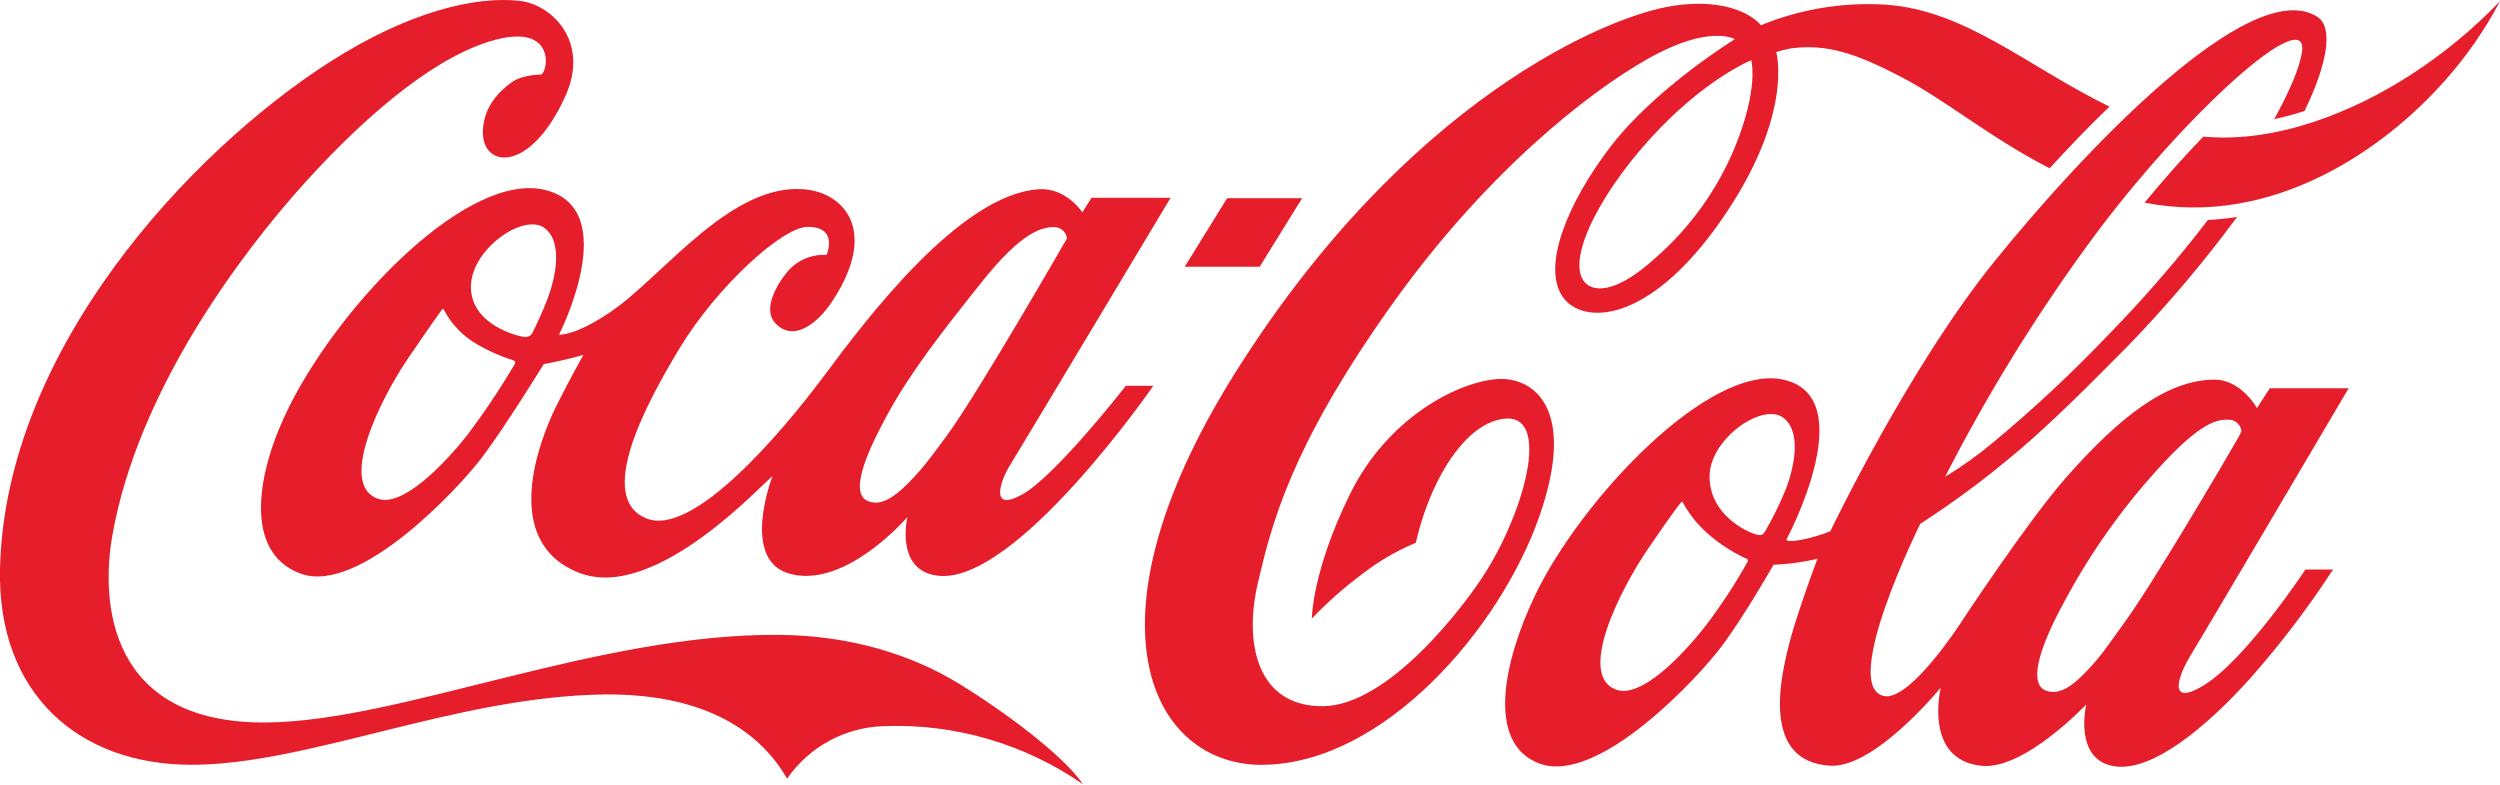
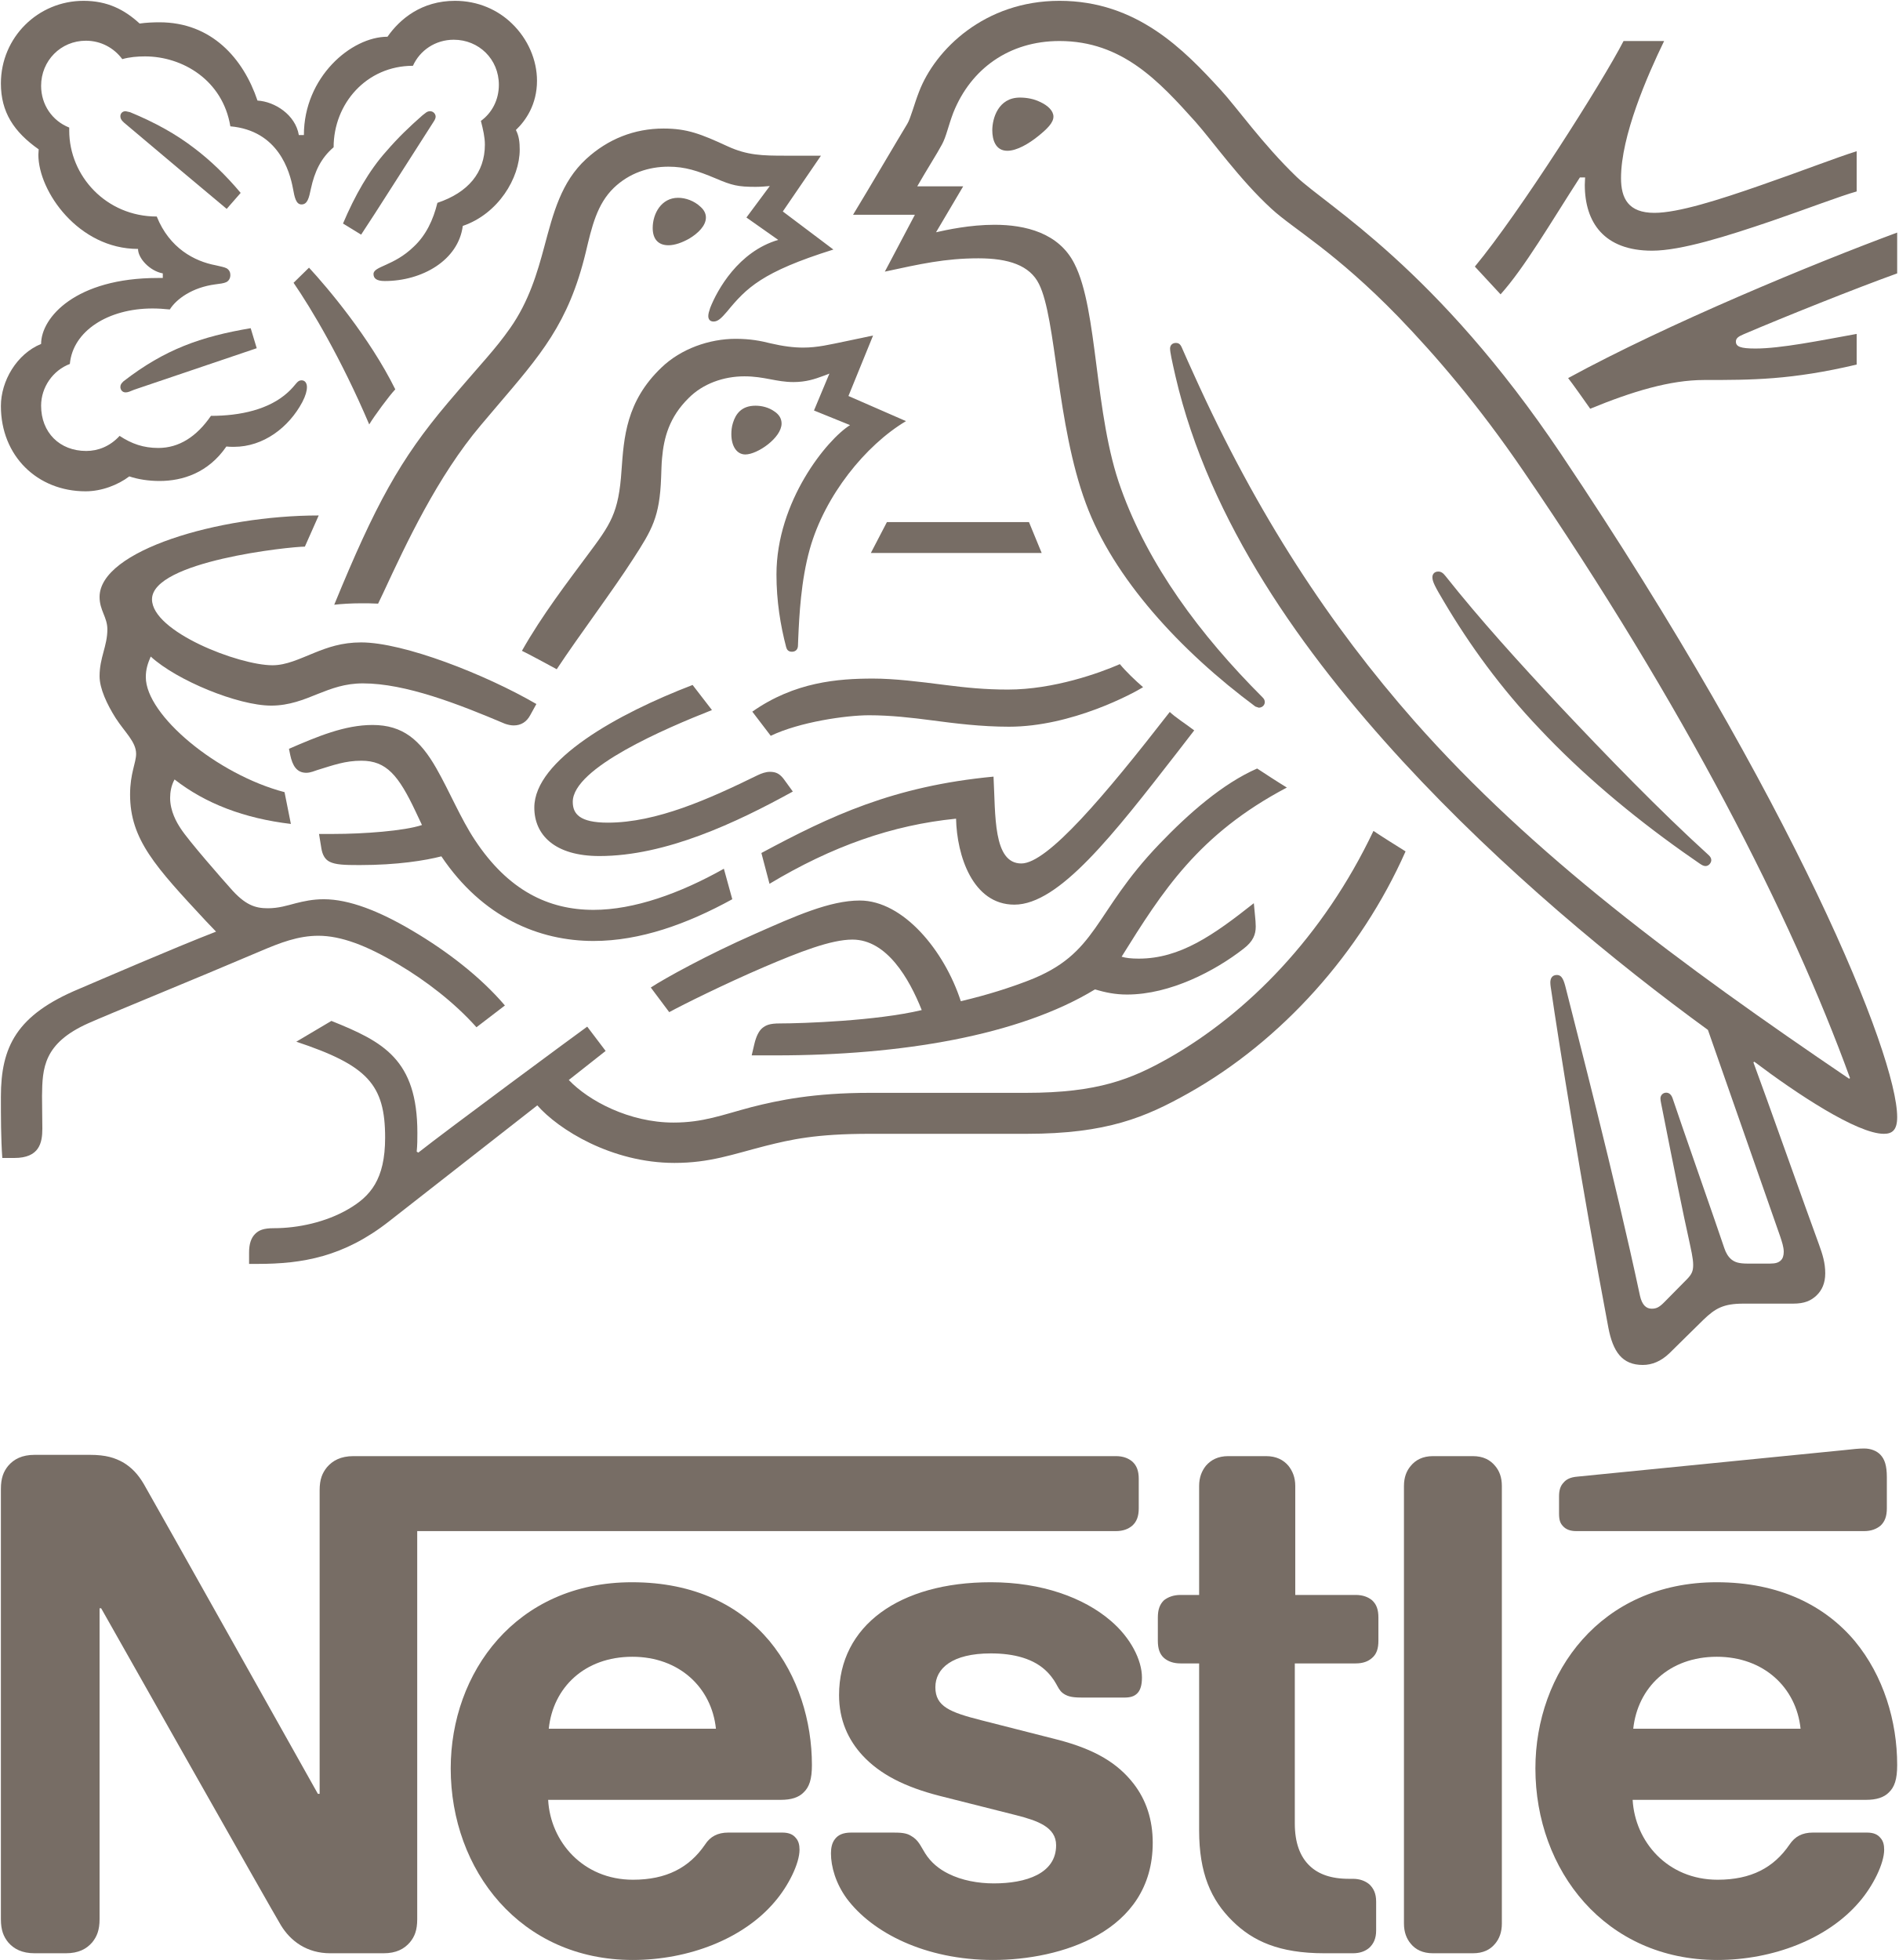
- <svg xmlns="http://www.w3.org/2000/svg" viewBox="0 0 615.08 192.94">
-   <path fill="#e61d2b" d="M430.88,14.81s-11.53,4.59-24.94,19.37S384.72,65.58,390.5,70c2.22,1.68,7.34,2,16.63-6.4a73.4,73.4,0,0,0,19.66-27.26c6-14.63,4.09-21.35,4.09-21.51M504.27,41.4c-14.9-7.64-25.79-17-37.12-22.79-10.81-5.55-17.8-7.87-26.54-6.7a27.08,27.08,0,0,0-3.6.9S441.51,28.18,423.6,54C405.46,80.18,389,80,384.32,72.81c-4.9-7.59,1.43-23.06,12-36.83,11.07-14.4,30.51-26.34,30.51-26.34s-6.2-3.79-21.42,4.84C390.56,22.86,365,42.86,341.28,76.59s-28.42,52.29-31.82,66.9-.31,30.26,15.89,30.26,35.06-24.71,40.38-33.3c9.89-16,16.34-40.54,2.88-37.17-6.63,1.66-12,9-15.39,16.07a68.75,68.75,0,0,0-4.88,14.2,56,56,0,0,0-13.13,7.64,97.09,97.09,0,0,0-12.46,11s.06-11.68,9.37-30.58,26.4-27.53,36.08-28.34c8.72-.7,20.07,6.7,10.45,34s-38,60.49-67.81,60.9c-27.51.38-45.51-34.73-7.22-96C346,24.48,395.71,3.71,411.85,1.4s21.39,4.81,21.39,4.81a69.43,69.43,0,0,1,30.69-5.06C483.64,2.48,498.88,16.43,519,26.23c-5.23,5-10.22,10.25-14.72,15.17m88.54-22.79c-13.66,8.76-32.56,16.7-50.72,15-4.6,4.75-9.52,10.25-14.45,16.25,31.49,6.23,59.08-13.28,73.75-29.89A97.91,97.91,0,0,0,615.08.3a122.82,122.82,0,0,1-22.27,18.31m-41.93,88.72a6.86,6.86,0,0,0,.58-1.31,3.18,3.18,0,0,0-2.89-2.76c-3-.14-7.09.43-17.82,12.31a161.54,161.54,0,0,0-22.81,32.36c-6.14,11.22-8.63,19.58-5.1,21.74a5.09,5.09,0,0,0,3.72.38c2.39-.57,5.1-2.81,9.22-7.58,1.93-2.24,4.07-5.41,6.63-8.92,7.1-9.66,24.94-40.07,28.47-46.22M439.42,120.25c1.79-4.68,4.07-13.87-.67-17.48-5.09-3.83-18.07,5.16-18.14,14.38-.09,9.44,9.14,13.71,11.35,14.31,1.26.34,1.7.29,2.31-.72a84.17,84.17,0,0,0,5.15-10.49m-9.82,17.17a39.24,39.24,0,0,1-8.92-5.69A28.6,28.6,0,0,1,414,123.6c-.18-.3-.36-.07-.56.2s-1,1-7.92,11.14-17.55,31.15-7.93,34.73c6.16,2.29,16.41-8.5,22-15.65a133.53,133.53,0,0,0,10.33-15.72c.29-.61,0-.75-.31-.88m109.12,24.27c-2.61,4.18-5.59,12.2,3,7.21,10.51-6.07,25.48-28.78,25.48-28.78H574a227.6,227.6,0,0,1-20.58,27c-10.65,11.8-23.64,22.52-32.79,21.46-10.69-1.25-7.34-15.28-7.34-15.28S498,189.58,487.42,188.41c-14.29-1.58-9.93-19.24-9.93-19.24S461.33,189,450.32,188.39c-17.26-1-12.92-22-8.12-36.79,2.57-7.91,4.95-14.12,4.95-14.12s-1.71.45-5.39,1c-1.92.27-5.42.47-5.42.47s-7.19,12.68-12.94,20.3-30.19,33.89-44.57,28.63c-13.3-4.86-8.9-25.22-1.16-41.4,11.3-23.59,43.08-57.48,61.41-53,19,4.61.43,39.28.43,39.28s0,.13.2.22c.38.14,1.37.25,3.66-.2a41.13,41.13,0,0,0,6.95-2.07s19.1-40,40.2-66.17S553.71-6.7,570.23,4.2c4,2.68,2.2,11.91-3.24,23.11a74.1,74.1,0,0,1-7.46,2c3.64-6.61,6.05-12.18,6.77-16.07,2.49-13.52-29.08,15-51.64,45.64a425.28,425.28,0,0,0-36.1,58.43A98.92,98.92,0,0,0,490.2,109a333.22,333.22,0,0,0,28.64-26.74,311.87,311.87,0,0,0,24.38-28.14,66.14,66.14,0,0,0,7.17-.74,308.92,308.92,0,0,1-26.9,31.78c-9,9.1-18.74,18.89-27.2,26a226.54,226.54,0,0,1-23.86,17.73s-19.73,39.79-9,42.34c6.31,1.52,18.77-17.67,18.77-17.67s16.26-24.81,26.06-36c13.37-15.2,24.88-24,36.38-24.16,6.7-.12,10.65,7,10.65,7l3.15-4.88h19.4s-36.23,61.48-39.13,66.11M592.81,18.61c-13.66,8.76-32.56,16.7-50.72,15-4.6,4.75-9.52,10.25-14.45,16.25,31.49,6.23,59.08-13.28,73.75-29.89A97.91,97.91,0,0,0,615.08.3a122.82,122.82,0,0,1-22.27,18.31M320.36,48.77H301.91L291.48,65.62l18.45,0ZM233,107.12c7.85-10.76,29.51-48.47,29.51-48.47a3.17,3.17,0,0,0-2.88-2.76c-3-.14-8,.87-17.93,13.3s-17.64,22.32-23.26,32.61c-6.16,11.23-8.85,19.15-5.31,21.3a5.26,5.26,0,0,0,3.71.38c2.3-.58,5.31-2.89,9.44-7.64,1.94-2.22,4.14-5.21,6.72-8.72m-99-51c-5.1-3.85-18.07,5.16-18.14,14.36-.08,9.45,11.67,12.34,13.19,12.41a2.31,2.31,0,0,0,1.29-.27,1.54,1.54,0,0,0,.62-.68,89.27,89.27,0,0,0,3.72-8.34c1.79-4.68,4.06-13.87-.68-17.48m-7.69,32.53a43,43,0,0,1-10-4.6,20.82,20.82,0,0,1-7.14-7.91c-.18-.3-.38-.07-.56.2s-1.22,1.57-8.16,11.75-17.22,31-7.59,34.58C99,125,109.37,114.12,115,107a185.55,185.55,0,0,0,11.66-17.46c.23-.61,0-.75-.34-.86M277,94.92h6.76s-33.87,49-53,46.72c-10.68-1.25-7.51-14.43-7.51-14.43s-15,17.56-28.78,14c-12.5-3.21-4.43-24-4.43-24-1.42.57-28.47,31.06-47.48,23.75-19.89-7.68-9.56-33.21-5.78-40.89,3.21-6.47,6.76-12.77,6.76-12.77s-3.05.86-5,1.3-4.77,1-4.77,1-9.41,15.29-15.16,22.92-30.19,33.85-44.59,28.63-10.83-25.37-2.74-41.37c13.12-25.95,44.25-57.84,63-53,18.94,4.83,3.26,35.55,3.26,35.55s3.77.49,12.8-5.67c13-8.87,30.16-32.73,48.74-29.93C207.84,48.05,216,57,204.84,74c-3.56,5.46-9.53,10.34-14.1,5.51-2.85-3-.36-8.47,2.63-12.21a11.7,11.7,0,0,1,10-4.58s3.07-7-4.74-6.9c-6.32.12-22.32,14.85-31.35,29.73-8.28,13.66-20.83,36.93-8.23,42,11.55,4.66,33.53-21.43,43.71-35.1S236.14,47.8,255.6,46.56c6.7-.44,10.69,5.67,10.69,5.67l2.25-3.56H288s-36.65,61.16-39.51,65.79c-2.25,3.62-5.24,11.76,3,7.2S277,94.92,277,94.92m-10.59,98a80.59,80.59,0,0,0-48.9-14.27,30,30,0,0,0-23.86,12.93c-7.42-12.95-22.09-20.9-44.77-20.72-36.65.42-73,17.32-101.8,17.3C19.48,188.16-.65,170.81,0,140,1.21,85.93,46.9,37.24,81,15.33,100.66,2.74,117.1-1,127.85.21c7.84.87,17.27,9.93,11.32,23.28C130.43,43,118.36,41.4,118.81,32.07c.25-6.07,4.29-9.89,7.33-12,1.93-1.33,5.34-1.71,7.12-1.75,1.73-1.46,3-12.14-11-8.63S91.26,27,75.12,44.83,33.85,96.36,27.64,131.75c-2.9,16.41-1,46.34,37.91,46,33-.27,81.64-22,126.34-21.55,17.35.17,32.45,4.85,44.22,12.11,11.56,7.12,25.42,17.52,30.34,24.62" />
+ <svg xmlns="http://www.w3.org/2000/svg" version="1.2" baseProfile="tiny-ps" viewBox="0 0 1564 1615" width="1564" height="1615">
+   <defs>
+     <clipPath clipPathUnits="userSpaceOnUse" id="cp1">
+       <path d="M-744.98 -599.78L14873.8 -599.78L14873.8 18692.03L-744.98 18692.03L-744.98 -599.78Z" />
+     </clipPath>
+   </defs>
+   <style>
+ 		tspan { white-space:pre }
+ 		.txt0 { font-size: 15px;fill: #000000;font-family: "Nestle   Text" } 
+ 		.shp1 { fill: #776d65 } 
+ 	</style>
+   <g id="Clip-Path: Clip-Path: Page 1" clip-path="url(#cp1)">
+     <g id="Clip-Path: Page 1">
+       <g id="Page 1">
+         <text id="Nestlé –  " style="transform: matrix(0,13.088,-13.092,0,-1061.82,141.993)">
+           <tspan x="0" y="0" class="txt0">Nestlé – 
+ </tspan>
+         </text>
+         <text id="Annual Review 2020 " style="transform: matrix(0,13.088,-13.092,0,-1061.82,916.48)">
+           <tspan x="0" y="0" class="txt0">Annual Review 2020
+ </tspan>
+         </text>
+         <path id="Path 7" fill-rule="evenodd" class="shp1" d="M924.11 788.31C927.64 789.38 932.11 789.89 938.23 789.89C972.42 789.89 999.93 770.41 1033.05 744.22L1034.07 754.94C1034.33 757.7 1034.62 760.46 1034.62 763.44C1034.62 769.86 1032.63 775.64 1024.38 781.89C1001.33 799.84 964.29 819.48 928.58 819.48C918.63 819.48 910.89 817.78 902.13 815.27C839.54 853.37 742.25 869.61 639.23 869.61L619.33 869.61L621.54 860.17C622.98 854.18 625.07 849.71 627.96 847.2C630.98 844.74 634 843.29 642.5 843.29C660.95 843.29 722.1 841.21 759.43 832.28C749.18 806.51 730.73 774.2 702.33 774.2C684.64 774.2 658.62 784.4 629.53 796.82C596.28 811.1 562.9 827.73 551.38 833.98L536.2 813.7C547.47 806.26 583.06 786.61 621.79 769.6C654.92 754.94 683.62 742.01 708.37 742.01C744.21 742.01 778.14 783.34 791.62 824.97C814.41 819.61 832.35 813.7 846.98 808.09C905.11 785.85 900.13 752.85 955.28 695.41C979.22 670.41 1007.37 645.66 1035.77 633.24C1041.55 637.03 1052.52 644.21 1060.26 648.93C987.21 687.41 957.49 734.78 924.11 788.31ZM963.78 586.64C968.76 591.36 976.75 596.34 983.94 601.82L970.08 619.77C917.44 687.54 872.66 745.41 835.76 745.41C801.31 745.41 788.35 704.8 787.71 674.57C735.07 679.8 685.45 697.36 634 728.23L627.32 702.85C684.13 672.36 735.96 647.74 818.58 639.92C820.28 671.43 818.07 711.48 841.5 711.48C862.97 711.48 909.83 656.12 963.78 586.64ZM697.1 281.14L719.34 276.46L699.05 326.29L746.46 347C713.08 366.9 679.66 408.23 667.25 452.24C659.89 478.39 658.49 507.6 657.68 526.05L657.43 532.43C657.17 535.45 655.21 537.02 652.45 537.02C649.43 537.02 648.24 535.19 647.73 533.24C643.01 515.29 639.74 495.14 639.74 473.41C639.74 413.08 681.36 362.18 700.37 350.28L670.65 338.24L683.36 307.84L678.09 309.84C671.41 312.31 664.1 314.81 653.77 314.81C639.48 314.81 629.79 310.09 613.29 310.09C596.28 310.09 579.15 316.09 567.37 328C551.38 343.73 546.92 360.74 545.47 377.62C544.96 382.85 544.96 388.08 544.7 393.6C543.51 426.05 537.22 436.51 521.53 460.74C504.27 487.57 477.65 522.78 458.69 551.44C452.65 548.16 435.26 538.72 430.03 536.26C446.65 506.79 468.13 478.94 483.82 457.72C503.08 431.91 509.75 423.03 512.09 387.44C514.05 360.74 515.75 330.76 544.96 302.87C560.95 287.43 584.38 279.18 606.1 279.18C618.26 279.18 626.77 280.88 634.76 282.88C645.26 285.35 654.02 286.41 661.76 286.41C673.67 286.41 683.62 283.9 697.1 281.14ZM856.8 83.93C863.48 86.95 867.94 91.37 867.94 96.09C867.94 101.07 862.97 106.04 855.49 112.08C847.79 118.33 837.84 124.24 829.97 124.24C820.15 124.24 817.56 115.06 817.56 107.36C817.56 97.67 822.4 80.4 840.31 80.4C846.47 80.4 852.25 81.68 856.8 83.93ZM858.25 455.64L717.51 455.64L730.73 430.21L847.79 430.21L858.25 455.64ZM550.74 202.09C542.2 202.09 537.77 196.86 537.77 187.85C537.77 175.94 544.96 162.98 558.69 162.98C564.86 162.98 571.92 165.44 577.19 170.42C580.29 173.18 581.61 176.2 581.61 179.22C581.61 185.89 575.32 192.14 567.88 196.61C562.1 199.88 555.97 202.09 550.74 202.09ZM1268.57 600.63C1236.6 567.13 1210.7 531.28 1189.74 495.82C1182.81 484.17 1180.17 479.45 1180.17 475.67C1180.17 473.16 1181.74 470.95 1185.02 470.95C1187.27 470.95 1188.97 472.09 1190.93 474.6C1219.46 510.57 1252.07 546.46 1283.75 580.35C1324.19 623.29 1367.39 667.9 1407.74 704.55C1409.31 706 1409.95 707.31 1409.95 708.76C1409.95 710.84 1407.99 713.61 1405.23 713.61C1403.53 713.61 1402.21 712.8 1400.26 711.48L1386.78 702.08C1343.58 671.43 1303.01 637.28 1268.57 600.63ZM1162.27 1601.5C1158.87 1597.42 1156.74 1592.06 1156.74 1585L1156.74 1224.44C1156.74 1217.21 1158.87 1211.98 1162.27 1207.94C1166.31 1202.97 1172.22 1199.82 1180.72 1199.82L1213.42 1199.82C1222.1 1199.82 1227.84 1202.97 1231.92 1207.94C1235.32 1211.98 1237.4 1217.21 1237.4 1224.44L1237.4 1585C1237.4 1592.06 1235.32 1597.42 1231.92 1601.5C1227.84 1606.48 1222.1 1609.45 1213.42 1609.45L1180.72 1609.45C1172.22 1609.45 1166.31 1606.48 1162.27 1601.5ZM643.95 348.96C643.95 360.74 624.05 374.47 614.1 374.47C607.04 374.47 602.57 367.67 602.57 357.72C602.57 355 602.83 351.72 603.89 348.45C606.1 341.22 610.82 334.29 622.47 334.29C627.7 334.29 633.49 335.73 638.04 339.01C642.25 341.77 643.95 345.3 643.95 348.96ZM274.62 687.16C299.74 687.16 333.25 684.65 347.67 679.8L342.44 668.71C328.4 638.98 318.45 626.82 297.79 626.82C284.31 626.82 274.62 630.48 261.39 634.52C259.56 635.07 255.91 636.77 252.38 636.77C244.38 636.77 240.98 630.74 239.15 622.23L238.09 617C261.65 606.8 284.05 597.36 306.93 597.36C331.98 597.36 346.22 609.82 359.44 632.95C370.58 652.46 379.6 674.57 391.25 692.13C418.76 733.76 451.88 749.71 489.05 749.71C522.3 749.71 560.14 736.23 596.41 715.82L603.34 740.95C566.18 761.36 527.44 775.34 489.05 775.34C444.14 775.34 397.54 756 363.65 705.61C350.43 709.01 327.51 712.8 296.22 712.8C283.76 712.8 276.57 712.54 271.6 710.08C267.56 708.08 265.6 704.04 264.79 699.06L262.84 687.16L274.62 687.16Z" />
+         <path id="Path 8" fill-rule="evenodd" class="shp1" d="M1537.47 1483.04L1345.15 1483.04C1347.11 1517.44 1373.81 1548.86 1415.18 1548.86C1442.82 1548.86 1461.4 1538.91 1474.37 1519.95C1478.83 1513.27 1484.83 1510 1493.76 1510L1538.11 1510C1543.89 1510 1547.16 1511.7 1549.37 1514.46C1551.63 1516.93 1552.39 1520.2 1552.39 1524.12C1552.39 1535.38 1543.38 1553.84 1531.98 1567.06C1506.05 1597.55 1460.89 1614.98 1414.93 1614.98C1322.61 1614.98 1265.04 1541.17 1265.04 1457.11C1265.04 1378.32 1318.7 1303.74 1414.42 1303.74C1466.37 1303.74 1503.84 1323.25 1528.16 1352.17C1551.88 1380.83 1563.11 1418.24 1563.11 1454.38C1563.11 1466.16 1560.9 1472.58 1556.18 1477C1552.14 1481.09 1545.97 1483.04 1537.47 1483.04ZM1483.51 1424.41C1479.98 1390.52 1453.15 1365.14 1414.54 1365.14C1375.25 1365.14 1349.32 1390.52 1345.66 1424.41L1483.51 1424.41ZM1286.22 374.21C1478.83 661.35 1563.11 869.87 1563.11 920.51C1563.11 931.26 1558.94 934.24 1552.14 934.24C1530.16 934.24 1479.98 900.99 1445.41 874.84L1444.65 875.35C1454.6 902.05 1488.23 997.09 1498.61 1025.23C1501.71 1033.74 1503.84 1040.67 1503.84 1049.17C1503.84 1057.42 1501.07 1063.16 1496.73 1067.37C1492.06 1071.79 1486.78 1074.17 1477.26 1074.17L1436.4 1074.17C1419.9 1074.17 1413.22 1078.09 1403.53 1087.4C1390.05 1100.75 1386.78 1103.77 1375.51 1114.99C1368.58 1121.67 1361.14 1124.69 1353.53 1124.69C1336.39 1124.69 1328.91 1113.67 1325.12 1093.82C1303.27 978.38 1283.24 851.92 1278.26 817.23C1277.97 815.02 1277.33 812 1277.33 809.53C1277.33 806.26 1278.78 803.37 1282.69 803.37C1287.02 803.37 1288.47 807.57 1290.3 815.02C1298.67 848.65 1330.35 969.87 1351.19 1067.63C1352.89 1075.36 1356.42 1078.34 1360.84 1078.34C1364.54 1078.34 1367 1077.32 1371.34 1072.86L1389.8 1054.15C1393.96 1049.94 1395.03 1047.22 1395.03 1042.24C1395.03 1036.76 1393.2 1029.4 1391.5 1021.28C1387.58 1004.02 1378.27 958.22 1370.28 917.49C1368.83 909.79 1368.07 907.28 1368.07 905.07C1368.07 902.56 1370.02 900.35 1372.79 900.35C1374.87 900.35 1376.83 901.54 1378.02 904.82C1384.01 923.02 1415.44 1012.52 1420.71 1028.51C1421.98 1032.42 1423.98 1035.69 1426.7 1037.9C1429.47 1039.99 1432.49 1041.18 1440.18 1041.18L1458.13 1041.18C1463.1 1041.18 1465.31 1040.29 1467.06 1038.71C1468.88 1037.14 1469.65 1034.5 1469.65 1031.48C1469.65 1027.44 1468.08 1022.98 1466.76 1018.94L1407.19 848.65C1330.86 793.03 1237.91 716.46 1155.85 627.46C1073.49 537.96 996.36 430.21 968.5 310.09C965.49 296.87 964.04 290.2 964.04 287.18C964.04 284.41 966 282.58 968.76 282.58C970.97 282.58 972.42 283.39 973.73 286.41C977.01 293.85 980.15 301.04 983.68 308.65C1036.03 424.73 1096.15 515.55 1165.25 594.08C1262.79 704.55 1383.76 794.1 1523.48 888.83L1524.25 888.32C1475.56 754.43 1388.22 582.86 1255.09 388.08C1217.89 333.52 1182.55 292.66 1152.32 261.28C1099.68 207.07 1065.49 188.62 1047.55 171.99C1021.4 148.05 998.74 115.86 985 100.43C955.03 67.05 924.62 33.8 872.92 33.8C831.55 33.8 799.87 56.68 785.45 92.82C781.16 104.09 779.71 112.34 776.18 118.88C772.1 126.58 763.73 139.55 755.73 153.54L793.58 153.54L771.21 191.38C779.97 189.42 799.06 185.21 819.39 185.21C844.77 185.21 872.41 191.89 885.21 217.27C904.85 255.5 901.32 341.52 923.6 402.62C946.1 465.42 988.4 522.78 1040.11 574.48C1041.55 575.89 1042.06 576.95 1042.06 578.65C1042.06 580.86 1040.11 583.11 1037.09 583.11L1034.33 582.18C972.42 536.26 917.18 476.18 894.65 414.78C870.41 349.47 870.41 262.69 856.04 234.03C848.43 218.59 830.78 212.85 806.16 212.85C778.65 212.85 757.99 217.57 729.03 223.82L753.78 176.97L702.84 176.97C714.11 158.51 741.49 111.91 747.48 102.13C750.25 97.67 753.27 85.63 757.18 75.68C770.4 40.99 811.14 0.68 872.92 0.68C936.83 0.68 975.69 41.24 1005.67 73.98C1019.15 88.65 1040.36 118.88 1068.26 145.71C1093.64 169.91 1183.74 221.36 1286.22 374.21ZM1371.09 33.8C1357.31 62.2 1335.58 111.91 1335.58 146.73C1335.58 163.49 1341.62 175.39 1363.09 175.39C1382.61 175.39 1416.24 164.68 1450.39 152.77C1483 141.5 1514.3 129.34 1529.73 124.62L1529.73 157.75C1516.25 161.53 1489.04 171.99 1459.32 182.2C1423.43 194.4 1385.33 206.56 1361.14 206.56C1321.72 206.56 1305.73 183.39 1305.73 152.26C1305.73 150.26 1305.99 148.05 1305.99 146.22L1301.69 146.22C1277.84 183.13 1256.11 220.55 1236.34 242.53L1215.16 219.66C1252.07 175.14 1320.4 67.43 1337.67 33.8L1371.09 33.8ZM1430.23 281.44C1430.23 285.6 1433.93 287.18 1446.35 287.18C1467.18 287.18 1499.5 280.63 1529.73 275.14L1529.73 300.4C1475.81 313.11 1443.46 313.11 1404.08 313.11C1376.06 313.11 1344.89 322.51 1310.2 336.8C1308.5 334.29 1294.21 314.13 1292 311.54C1374.06 266.77 1494.52 217.02 1563.11 191.63L1563.11 225.27C1528.96 237.56 1469.65 261.28 1436.65 275.4C1431.93 277.35 1430.23 278.93 1430.23 281.44Z" />
+         <path id="Path 9" class="shp1" d="M646.97 128.28C628.21 128.28 615.8 128.03 599.56 120.58C577.44 110.38 566.18 105.91 546.66 105.91C522.72 105.91 500.82 114.55 482.92 131.04C462.34 150.01 455.92 175.39 448.48 203.16C442.7 224.76 435.77 248.31 420.46 270.17C407.49 288.62 398.05 297.64 368.63 332.33C329.72 378.42 309.31 415.59 275.38 498.29C281.04 497.65 289.03 497.1 297.79 497.1C302.25 497.1 305.78 497.1 311.52 497.39L315.73 488.59C334.7 447.77 360.38 392.67 396.22 350.28L408.55 335.73C445.46 292.41 468.38 266.77 482.62 207.88C487.6 186.91 491.81 168.21 505.8 154.73C518.51 142.57 534.5 137.34 550.74 137.34C564.48 137.34 574.68 140.74 589.61 146.99C603.08 152.77 608.06 153.96 622.47 153.96C627.32 153.96 630.98 153.54 634.25 153.28L614.99 179.22L641.18 197.67C608.31 207.32 590.92 239 585.14 253.67C584.12 256.69 583.57 258.65 583.57 260.47C583.57 262.69 584.63 264.94 587.9 264.94C591.56 264.94 594.33 262.17 599.05 256.69C614.99 237.3 627.7 224.08 686.64 205.62L644.97 174.24L676.39 128.28L646.97 128.28ZM129.96 229.05C62.52 229.05 33.87 261.54 33.87 283.39C13.71 291.64 0.74 314.01 0.74 334.54C0.74 375.66 30.72 404.83 70.52 404.83C83.74 404.83 97.22 399.6 106.53 392.54C113.46 394.88 122.22 396.32 131.41 396.32C150.37 396.32 171.59 389.65 186.51 367.92C188.72 368.18 190.55 368.18 192.81 368.18C217 368.18 237.96 352.23 249.1 331.27C251.82 326.04 252.89 322 252.89 318.98C252.89 315.83 251.44 313.37 248.42 313.37C244.64 313.37 244.13 317.03 237.15 323.32C221.72 337.43 198.04 342.66 173.8 342.66C161.89 359.97 147.35 369.11 130.47 369.11C118.18 369.11 108.49 365.71 98.54 359.16C90.54 367.92 80.59 371.58 71.03 371.58C49.17 371.58 33.87 356.4 33.87 334.29C33.87 318.98 43.69 305.12 57.55 299.89C60.02 272.63 89.23 254.18 125.62 254.18C130.22 254.18 134.94 254.48 139.91 254.99C145.4 246.23 158.62 236.79 177.33 234.32C181.28 233.77 184.26 233.52 186.51 232.45C188.72 231.31 189.79 229.05 189.79 226.59C189.79 224.5 188.98 222.5 186.77 221.1C184.81 220.04 181.54 219.53 177.71 218.59C160.32 215.32 139.66 204.6 129.15 178.41C87.53 178.41 57.04 145.03 57.04 107.62L57.04 105.11C43.13 99.62 33.87 86.4 33.87 70.71C33.87 50.04 50.07 33.55 70.77 33.55C83.19 33.55 93.95 39.54 100.75 48.73C106.53 47.03 113.21 46.47 119.46 46.47C150.37 46.47 183.49 65.99 189.79 104.09C229.46 107.62 238.73 141.25 241.36 155.24C242.68 162.47 243.83 168.46 248.42 168.46C253.4 168.46 254.59 162.98 256.16 155.49C259.18 141.5 264.41 130.24 274.87 121.35C274.87 85.38 301.96 54.21 340.22 54.21C345.96 41.5 358.68 32.74 373.86 32.74C394.52 32.74 411.02 48.73 411.02 69.9C411.02 82.36 405.28 93.07 396.22 99.62C398.05 106.81 399.5 113.1 399.5 119.14C399.5 142.31 385.64 158.64 360.38 167.14C356.98 181.17 350.94 193.85 340.99 203.16C324.49 219.27 307.74 219.27 307.74 225.78C307.74 229.35 310.2 231.56 317.05 231.56C347.67 231.56 377.64 214.55 381.3 186.15C410.51 176.2 428.2 146.73 428.2 123.31C428.2 117.31 427.65 112.08 425.05 107.11C433.17 99.37 442.44 86.14 442.44 66.5C442.44 49.49 435 32.1 421.78 19.39C410.26 8.16 393.88 0.68 374.88 0.68C347.41 0.68 329.47 15.6 319.26 30.27C289.28 30.27 250.38 63.65 250.38 111.27L246.21 111.27C243.45 94.65 226.44 83.68 212.15 82.87C200.5 48.17 174.31 18.37 131.41 18.37C126.43 18.37 120.39 18.62 115.04 19.39C102.45 7.86 88.46 0.68 68.82 0.68C31.36 0.68 0.74 30.78 0.74 68.75C0.74 92.44 11.46 108.68 31.87 123.05L31.61 127.51C31.61 157.75 64.73 205.11 113.72 205.11C113.72 212.85 123.41 223.31 134.13 225.27L134.13 229.05L129.96 229.05Z" />
+         <path id="Path 10" class="shp1" d="M818.83 1551.88C805.91 1551.88 792.39 1549.42 781.41 1543.89C773.68 1540.1 767 1534.62 762.28 1527.14C758.24 1520.71 756.8 1516.17 750.5 1512.64C746.72 1510.26 742 1510 735.71 1510L701.43 1510C694.08 1510 690.42 1512.21 688.04 1515.23C685.45 1518.38 684.64 1522.71 684.64 1527.14C684.64 1538.15 688.59 1551.88 697.61 1564.3C718.57 1592.45 762.28 1614.98 818.32 1614.98C873.43 1614.98 949.75 1592.19 949.75 1518.38C949.75 1499.29 944.27 1483.04 934.06 1469.82C921.09 1453.07 902.64 1441.54 871.22 1433.42L808.63 1417.48C782.86 1410.93 770.66 1406.21 770.66 1390.26C770.66 1374.79 784.43 1362.37 816.37 1362.37C835.08 1362.37 852.25 1366.54 863.22 1378.06C872.41 1387.76 870.71 1392.73 877.89 1396.51C882.23 1398.77 887.21 1398.77 894.9 1398.77L926.07 1398.77C931.04 1398.77 934.57 1397.96 937.34 1394.94C939.55 1392.48 940.87 1388.56 940.87 1382.27C940.87 1367.86 931.55 1349.4 915.06 1335.41C892.95 1316.41 858.25 1303.74 816.37 1303.74C740.94 1303.74 691.31 1339.58 691.31 1396.77C691.31 1417.22 698.8 1433.68 710.83 1446.65C724.99 1461.83 745.02 1472.29 774.19 1479.77L837.33 1495.71C854.72 1500.18 870.15 1505.41 870.15 1520.46C870.15 1543.89 845.28 1551.88 818.83 1551.88ZM241.87 233.01C256.42 254.18 281.04 295.3 304.21 349.72C308.25 342.92 320.71 326.04 325.68 320.81C304.46 277.91 269.64 236.79 254.59 220.55L241.87 233.01ZM635.02 606.29C658.74 594.89 697.1 589.36 716.06 589.36C733.49 589.36 751.31 591.36 767.94 593.57C786.64 596.04 808.37 598.8 831.29 598.8C883.12 598.8 933.81 571.21 941.8 566.23C935.38 560.71 927.39 553.01 922.67 547.23C906.17 554.46 868.2 568.19 830.48 568.19C811.65 568.19 795.96 566.62 778.65 564.4C757.18 561.64 736.77 559.13 719.34 559.13C690.42 559.13 654.66 561.9 619.84 586.39L635.02 606.29ZM586.59 585.07L570.64 564.4C508.82 588.09 440.23 626.27 440.23 665.43C440.23 687.8 456.86 705.36 493.89 705.36C548.49 705.36 606.74 677.85 653.22 652.21L646.67 643.19C642.76 637.54 639.48 635.97 634.25 635.97C630.98 635.97 627.32 637.28 624.3 638.73C584.38 658.25 541.05 677.85 500.82 677.85C477.65 677.85 471.91 670.66 471.91 660.71C471.91 632.69 548.49 600.12 586.59 585.07ZM1116.94 1370.62C1122.85 1370.62 1127.15 1369.05 1130.42 1366.16C1134.12 1363.01 1135.69 1358.59 1135.69 1351.91L1135.69 1332.91C1135.69 1326.23 1134.12 1321.94 1130.42 1318.53C1127.15 1315.9 1122.85 1314.2 1116.94 1314.2L1067.19 1314.2L1067.19 1224.44C1067.19 1217.21 1064.86 1211.98 1061.58 1207.81C1057.5 1202.97 1051.63 1199.82 1043.13 1199.82L1011.96 1199.82C1003.46 1199.82 997.67 1202.97 993.51 1207.81C990.23 1211.98 987.98 1217.21 987.98 1224.44L987.98 1314.2L972.67 1314.2C966.93 1314.2 962.47 1315.9 959.06 1318.53C955.54 1321.94 953.96 1326.23 953.96 1332.91L953.96 1351.91C953.96 1358.59 955.54 1363.01 959.06 1366.16C962.47 1369.05 966.93 1370.62 972.67 1370.62L987.98 1370.62L987.98 1508.17C987.98 1543.38 997.67 1565.49 1015.62 1583.05C1032.11 1599.25 1053.59 1609.45 1091.18 1609.45L1114.6 1609.45C1120.34 1609.45 1124.68 1607.88 1128.08 1605.03C1131.61 1601.76 1133.82 1597.42 1133.82 1590.74L1133.82 1566.81C1133.82 1560.13 1131.61 1555.79 1128.08 1552.52C1124.68 1549.8 1120.34 1548.1 1114.6 1548.1L1111.2 1548.1C1096.41 1548.1 1086.2 1544.14 1079.27 1537.6C1071.02 1529.9 1066.81 1518.12 1066.81 1502.56L1066.81 1370.62L1116.94 1370.62ZM1535.9 1261.6C1541.68 1261.6 1545.97 1259.9 1549.37 1257.14C1552.9 1253.86 1554.6 1249.4 1554.6 1242.89L1554.6 1217.21C1554.6 1207.26 1552.65 1202.29 1549.37 1198.76C1546.36 1195.48 1541.38 1193.53 1535.9 1193.53C1531.43 1193.53 1527.01 1194.04 1519.65 1194.84L1299.74 1216.7C1293.44 1217.21 1290.3 1219.17 1288.21 1221.67C1285.58 1224.44 1284.52 1227.97 1284.52 1232.94L1284.52 1247.19C1284.52 1252.67 1285.58 1255.18 1287.66 1257.39C1290.04 1260.15 1293.7 1261.6 1298.67 1261.6L1535.9 1261.6Z" />
+         <path id="Path 11" class="shp1" d="M1131.61 684.65C1090.24 771.82 1027.4 835.17 962.98 871.82C932.36 889.09 904.85 900.48 845.28 900.48L716.61 900.48C670.65 900.48 641.69 906.52 619.07 912.26C594.84 918.68 579.4 924.97 554.91 924.97C518.51 924.97 484.88 907.03 468.64 889.89L498.99 865.95L483.82 845.93C475.06 852.18 367.31 931.77 344.65 949.72L343.33 948.91C343.88 943.43 343.88 938.45 343.88 933.48C343.88 872.89 315.73 858.34 273.04 841.21L244.13 858.34C302.76 877.86 317.31 893.55 317.31 937.39C317.31 972.08 304.97 985.82 287.03 996.28C268.58 1007.03 245.66 1012.01 225.63 1012.01C217 1012.01 213.22 1013.71 210.2 1016.73C206.92 1020 205.22 1024.94 205.22 1031.91L205.22 1041.43L212.15 1041.43C249.1 1041.43 283.25 1035.69 320.71 1006.23L442.7 910.81C460.13 930.71 503.97 958.22 555.72 958.22C584.89 958.22 603.59 951.12 630.72 944.19C651.64 938.96 671.97 934.24 716.61 934.24L845.83 934.24C912.08 934.24 944.01 920.51 979.22 900.74C1055.8 857.71 1121.15 784.91 1158.06 701.53C1148.37 695.41 1139.35 689.88 1131.61 684.65ZM1.89 954.14L11.84 954.14C32.42 954.14 34.89 941.72 34.89 929.95C34.89 921.95 34.63 912.81 34.63 902.99C34.89 880.07 35.82 859.66 72.73 843.16C87.53 836.49 160.58 806.77 214.92 783.59C230.9 776.79 245.66 771.05 262.33 771.05C280.78 771.05 301.96 778.92 328.4 794.73C350.68 807.96 374.11 825.77 392.57 846.44L416 828.49C395.84 804.81 368.07 783.59 340.22 767.14C312.46 750.64 287.58 740.95 266.75 740.95C257.61 740.95 250.12 742.65 243.83 744.22C236.39 746.18 229.46 748.39 220.66 748.39C210.45 748.39 201.95 745.92 189.53 731.51C184.81 726.28 155.09 692.52 148.8 682.57C145.65 677.85 140.17 668.45 140.17 657.44C140.17 652.72 141.06 647.23 143.82 642.26C169.33 662.16 201.18 674.32 239.66 678.91L234.43 652.72C179.03 638.22 120.14 589.36 120.14 557.98C120.14 551.44 121.71 546.72 124.18 540.98C145.65 560.71 196.21 581.41 223.42 581.41C238.35 581.41 250.38 576.44 262.03 571.72C273.04 567.38 284.05 563.09 298.98 563.09C334.19 563.09 377.64 580.09 416 596.34C418.25 597.1 420.72 597.74 423.22 597.74C429.22 597.74 433.94 594.89 436.96 589.11L441.93 580.09C399.75 555.6 332.61 529.33 297.53 529.33C281.55 529.33 269.9 533.49 258.88 537.96C246.59 542.93 235.88 548.16 224.48 548.16C196.72 548.16 125.24 520.52 125.24 493.82C125.24 462.44 238.86 450.41 251.19 450.41L262.58 424.73C180.09 424.73 82.04 453.64 82.04 491.87C82.04 503.01 88.46 508.49 88.46 518.57C88.46 532.43 82.04 541.74 82.04 557.18C82.04 567.38 88.16 580.35 95.26 591.62C102.96 603.52 112.15 611.26 112.15 621.17C112.15 628.52 107.17 637.28 107.17 654.67C107.17 691.88 128.39 714.5 169.63 758.89L178.01 767.65C143.82 780.87 80.08 808.47 65.29 814.76C13.71 836.23 0.74 862.38 0.74 903.75C0.74 919.74 0.74 937.94 1.89 954.14Z" />
+         <path id="Path 12" fill-rule="evenodd" class="shp1" d="M357.36 100.13C340.48 126.32 307.74 178.16 297.53 193.34L282.61 184.19C292.3 161.28 304.08 140.48 318.2 124.75C328.02 113.36 337.46 104.34 347.92 95.16C350.43 93.33 351.7 91.63 354.34 91.63C356.98 91.63 358.93 93.88 358.93 96.09C358.93 97.16 358.42 98.6 357.36 100.13Z" />
+         <path id="Path 13" class="shp1" d="M0.74 1581.35C0.74 1590.49 2.95 1595.72 6.74 1600.44C11.46 1605.92 18.13 1609.45 28.64 1609.45L54.15 1609.45C64.73 1609.45 71.28 1605.92 76 1600.44C79.79 1595.72 82.04 1590.49 82.04 1581.35L82.04 1325.21L83.36 1325.21C83.36 1325.21 225.63 1577.01 231.41 1586.32C239.41 1599.5 252.89 1609.45 272.11 1609.45L315.99 1609.45C326.45 1609.45 333 1605.92 337.72 1600.44C341.63 1595.72 343.75 1590.49 343.75 1581.35L343.75 1261.6L919.39 1261.6C925.3 1261.6 929.6 1259.9 932.87 1257.14C936.53 1253.86 938.23 1249.4 938.23 1242.89L938.23 1218.53C938.23 1211.98 936.53 1207.51 932.87 1204.24C929.6 1201.52 925.3 1199.82 919.39 1199.82L291.24 1199.82C280.78 1199.82 274.1 1203.48 269.39 1208.96C265.6 1213.68 263.35 1218.78 263.35 1227.97L263.35 1478.07L261.9 1478.07C261.9 1478.07 124.99 1233.96 118.44 1222.74C113.72 1214.74 108.49 1209.22 101.56 1205.05C94.71 1201.26 87.53 1198.76 73.79 1198.76L28.64 1198.76C18.13 1198.76 11.46 1202.29 6.74 1207.81C2.95 1212.49 0.74 1217.76 0.74 1226.9L0.74 1581.35Z" />
+         <path id="Path 14" fill-rule="evenodd" class="shp1" d="M643.27 1483.04L451.63 1483.04C453.46 1517.44 480.29 1548.86 521.53 1548.86C549.04 1548.86 567.88 1538.91 580.85 1519.95C585.14 1513.27 591.31 1510 600.07 1510L644.46 1510C650.24 1510 653.51 1511.7 655.72 1514.46C657.94 1516.93 658.74 1520.2 658.74 1524.12C658.74 1535.38 649.69 1553.84 638.29 1567.06C612.52 1597.55 567.37 1614.98 521.28 1614.98C428.96 1614.98 371.35 1541.17 371.35 1457.11C371.35 1378.32 425.05 1303.74 520.72 1303.74C572.73 1303.74 609.76 1323.25 634 1352.17C657.68 1380.83 668.95 1418.24 668.95 1454.38C668.95 1466.16 666.74 1472.58 662.02 1477C657.94 1481.09 651.94 1483.04 643.27 1483.04ZM589.86 1424.41C586.33 1390.52 559.63 1365.14 521.02 1365.14C481.6 1365.14 455.67 1390.52 452.14 1424.41L589.86 1424.41ZM101.81 314.13C135.83 287.81 165.55 277.35 206.54 270.42L211.52 286.92L110.7 321.06C107.17 322.51 105.47 323.32 103.51 323.32C100.49 323.32 99.18 320.81 99.18 318.85C99.18 317.03 99.98 315.83 101.81 314.13ZM198.29 158.94L186.77 172.12C172.48 160.21 126.13 121.35 102.2 101.07C99.69 98.86 99.18 97.41 99.18 95.71C99.18 93.88 100.49 91.63 103.51 91.63L107.17 92.44C127.45 100.81 144.89 110.38 160.32 122.29C173.29 132.11 185.96 144.27 198.29 158.94Z" />
+       </g>
+     </g>
+   </g>
</svg>
